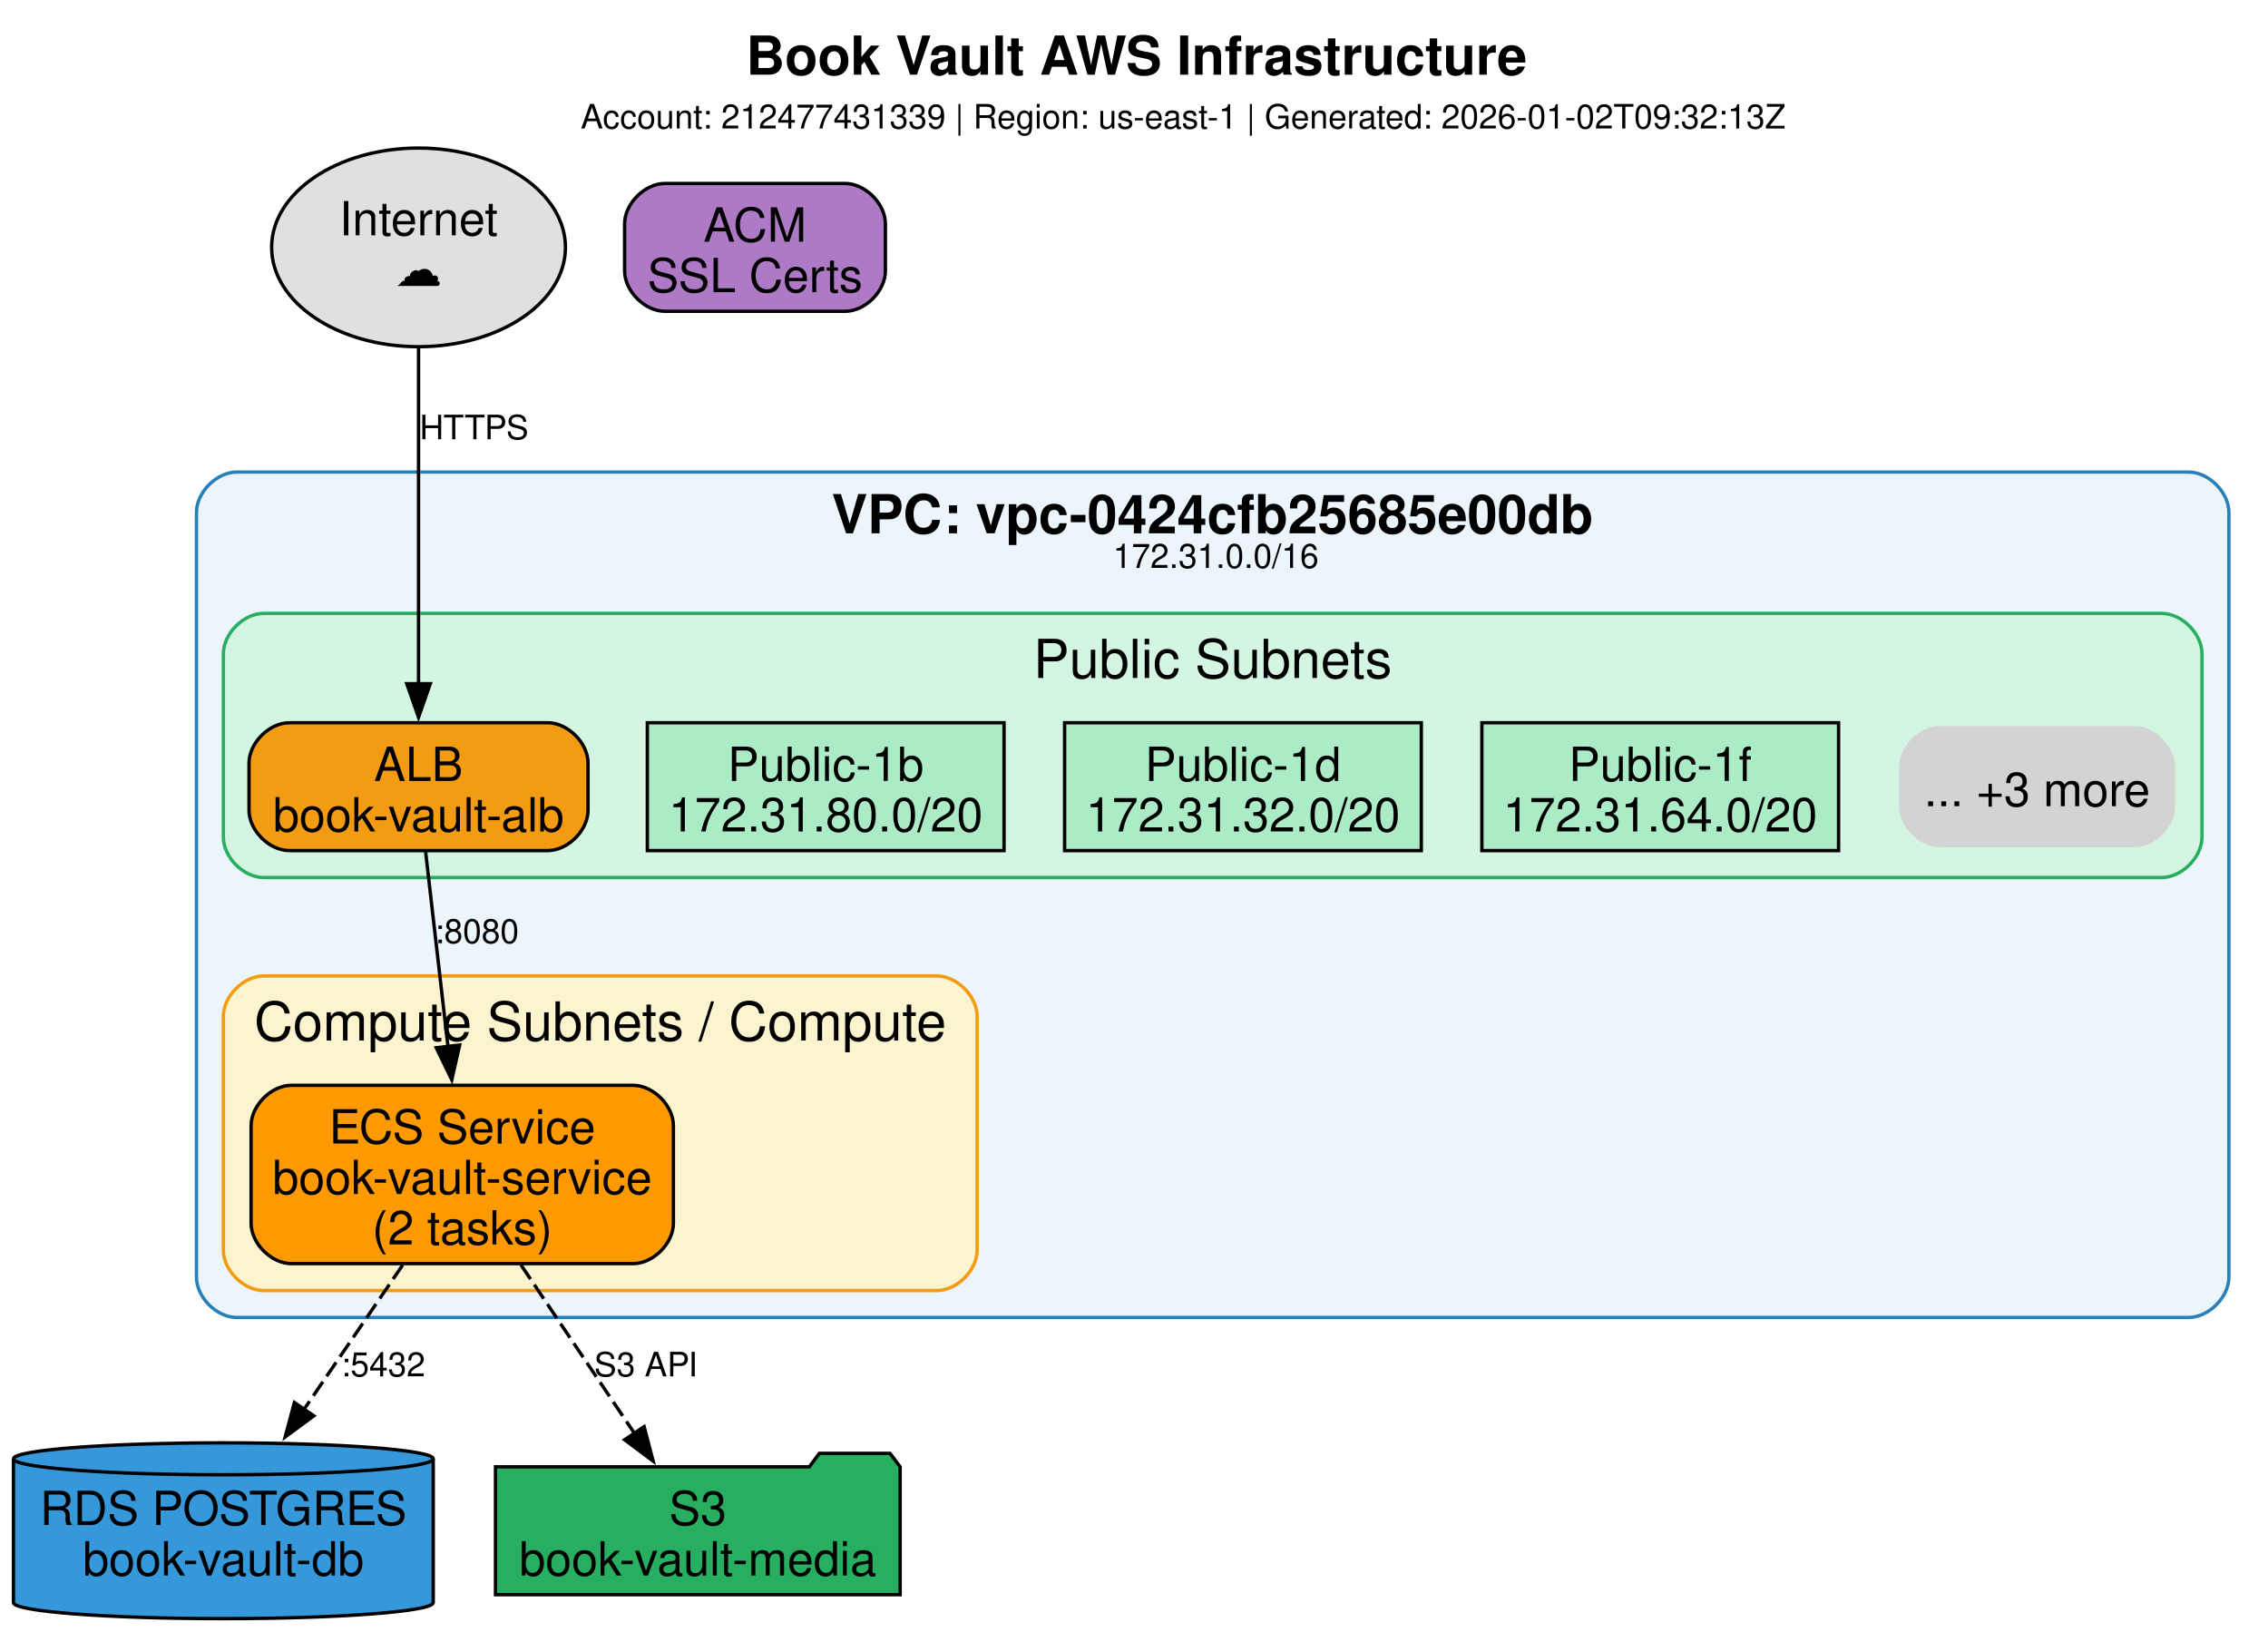
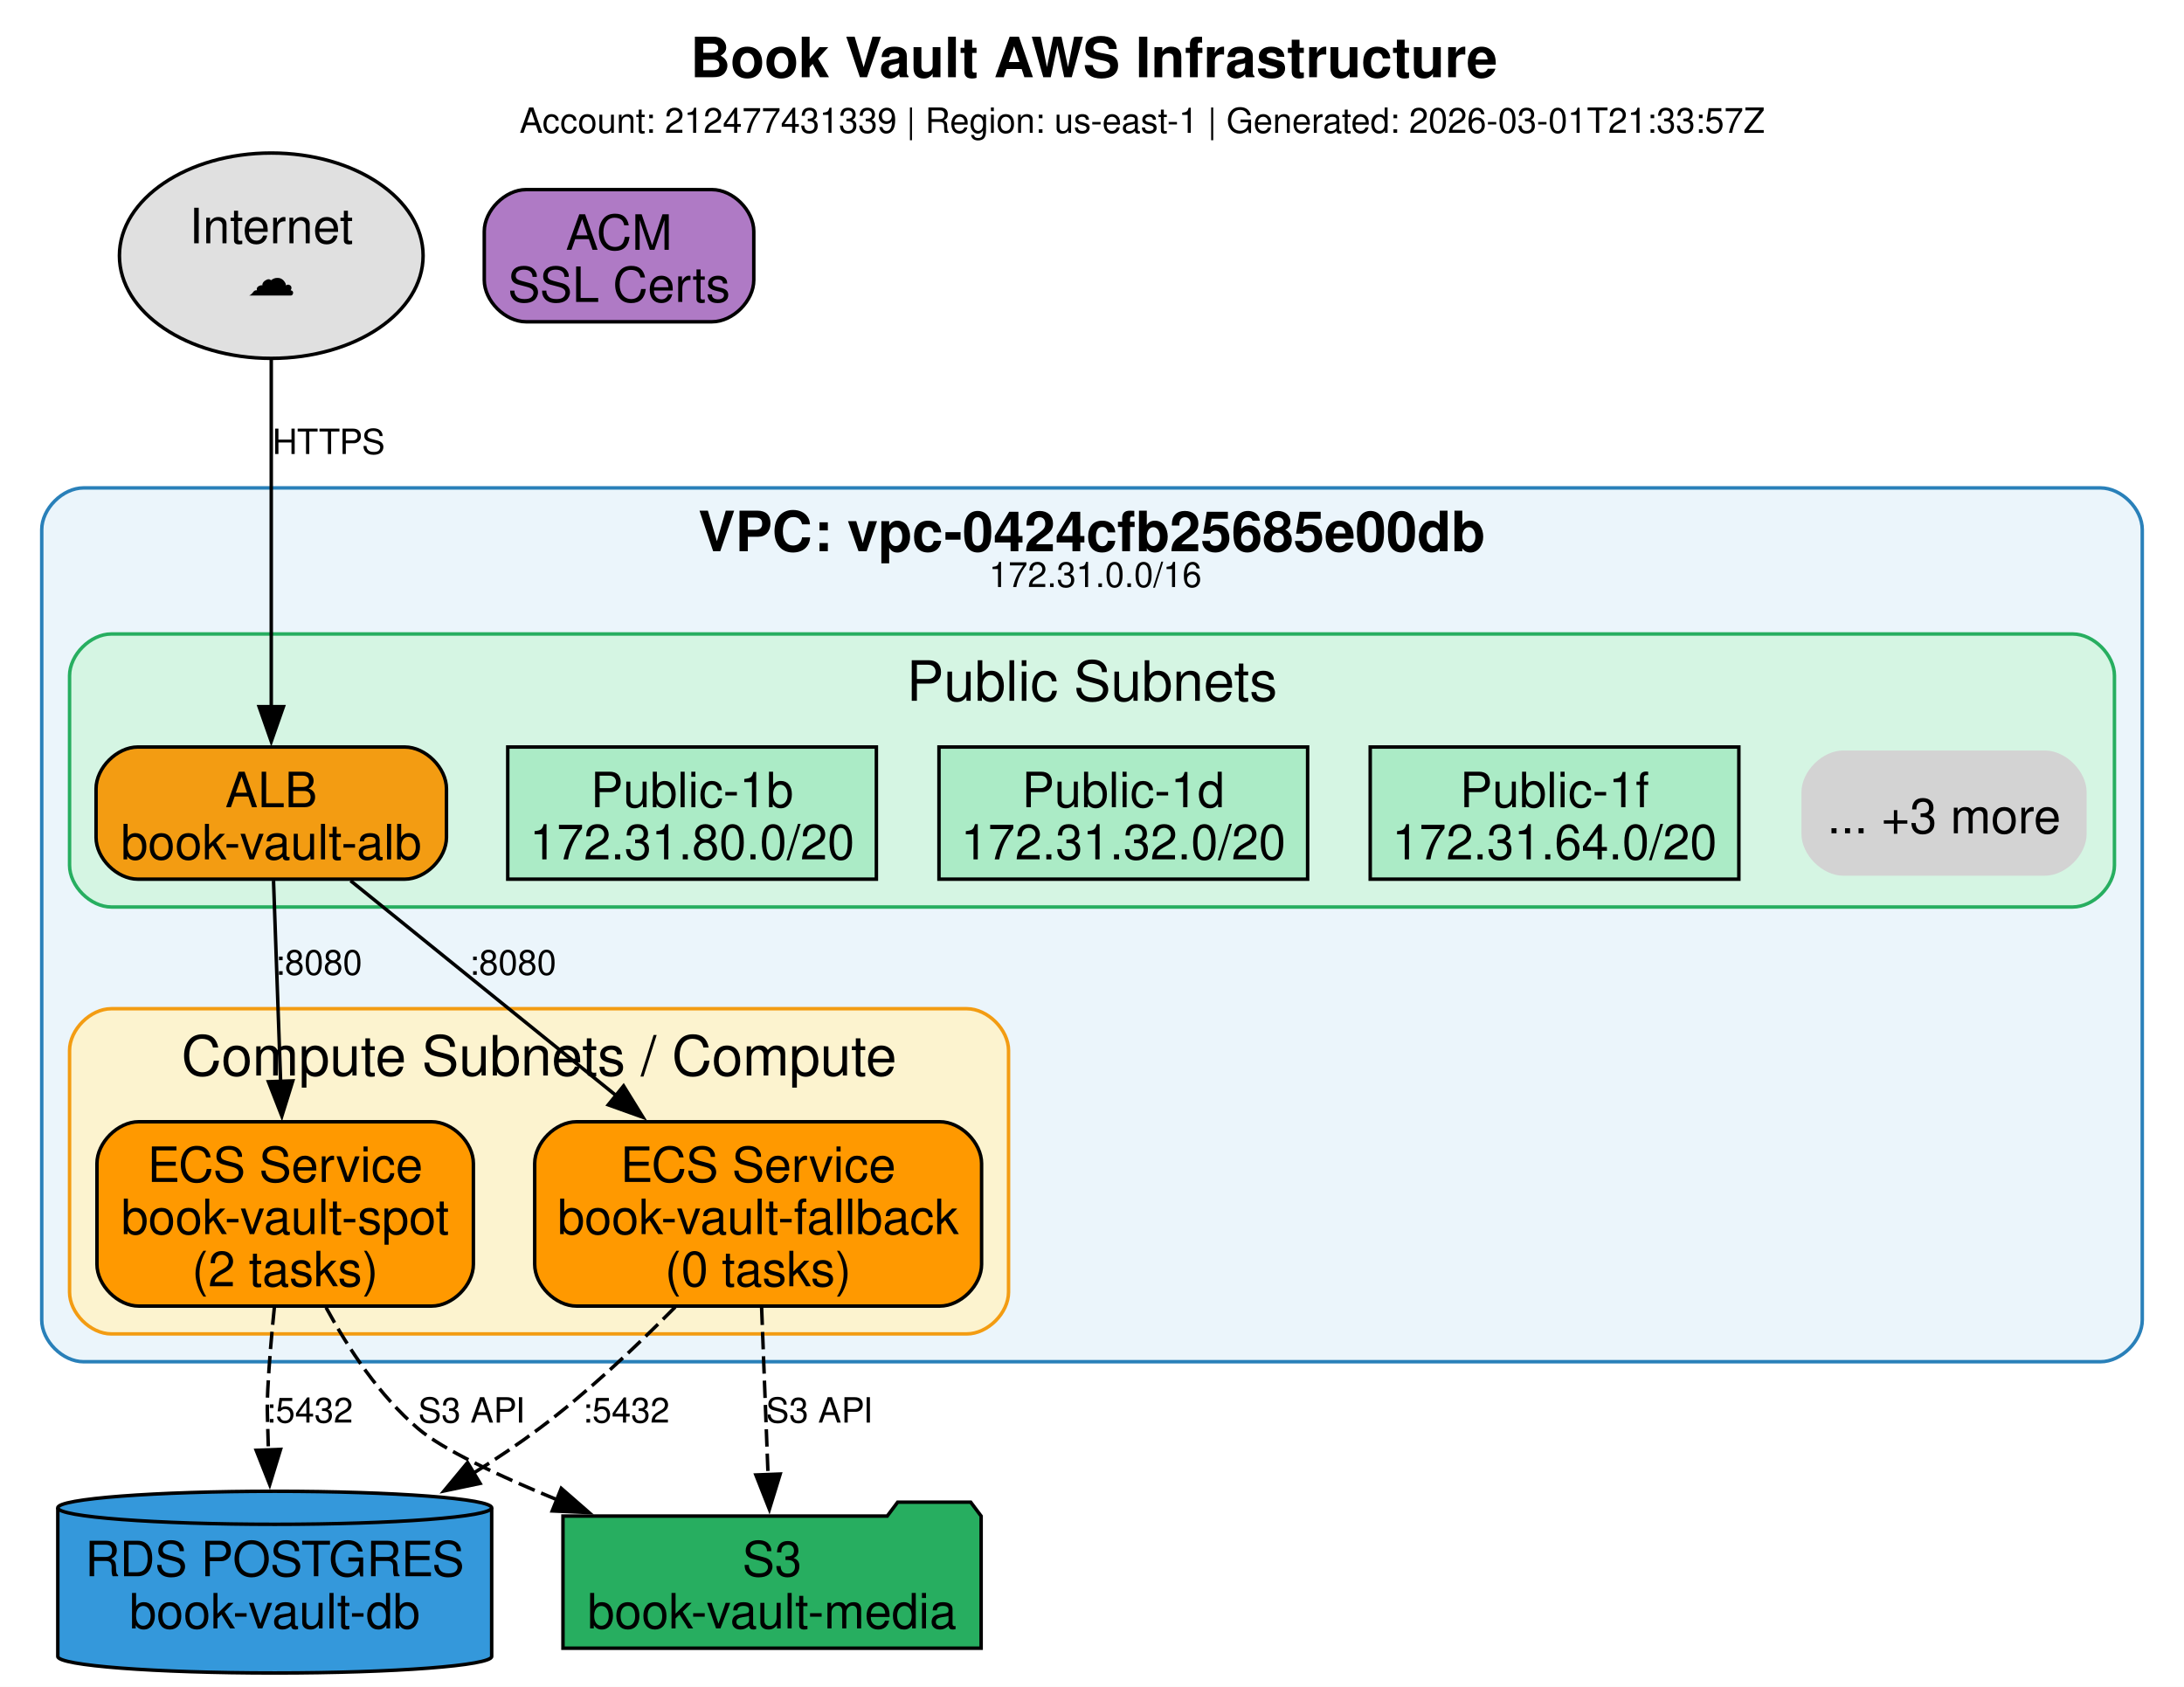
- <svg xmlns="http://www.w3.org/2000/svg" width="674pt" height="485pt" viewBox="0.00 0.00 674.00 485.00">
+ <svg xmlns="http://www.w3.org/2000/svg" width="628pt" height="485pt" viewBox="0.00 0.00 628.00 485.00">
  <g id="graph0" class="graph" transform="scale(1 1) rotate(0) translate(4 481.04)">
-     <polygon fill="white" stroke="none" points="-4,4 -4,-481.04 670.38,-481.04 670.38,4 -4,4" />
-     <text xml:space="preserve" text-anchor="start" x="217.69" y="-458.84" font-family="Helvetica,sans-Serif" font-weight="bold" font-size="16.00">Book Vault AWS Infrastructure</text>
-     <text xml:space="preserve" text-anchor="start" x="150.56" y="-442.84" font-family="Helvetica,sans-Serif" font-size="16.00">    </text>
-     <text xml:space="preserve" text-anchor="start" x="168.56" y="-442.84" font-family="Helvetica,sans-Serif" font-size="10.00">Account: 212477431339 | Region: us-east-1 | Generated: 2026-01-02T09:32:13Z</text>
+     <polygon fill="white" stroke="none" points="-4,4 -4,-481.04 624,-481.04 624,4 -4,4" />
+     <text xml:space="preserve" text-anchor="start" x="194.5" y="-458.84" font-family="Helvetica,sans-Serif" font-weight="bold" font-size="16.00">Book Vault AWS Infrastructure</text>
+     <text xml:space="preserve" text-anchor="start" x="127.38" y="-442.84" font-family="Helvetica,sans-Serif" font-size="16.00">    </text>
+     <text xml:space="preserve" text-anchor="start" x="145.38" y="-442.84" font-family="Helvetica,sans-Serif" font-size="10.00">Account: 212477431339 | Region: us-east-1 | Generated: 2026-03-01T21:33:57Z</text>
    <g id="clust1" class="cluster">
-       <path fill="#ebf5fb" stroke="#2980b9" d="M66.38,-89.5C66.38,-89.5 646.38,-89.5 646.38,-89.5 652.38,-89.5 658.38,-95.5 658.38,-101.5 658.38,-101.5 658.38,-328.75 658.38,-328.75 658.38,-334.75 652.38,-340.75 646.38,-340.75 646.38,-340.75 66.38,-340.75 66.38,-340.75 60.38,-340.75 54.38,-334.75 54.38,-328.75 54.38,-328.75 54.38,-101.5 54.38,-101.5 54.38,-95.5 60.38,-89.5 66.38,-89.5" />
-       <text xml:space="preserve" text-anchor="start" x="243.12" y="-322.55" font-family="Helvetica,sans-Serif" font-weight="bold" font-size="16.00">VPC: vpc-0424cfb25685e00db</text>
-       <text xml:space="preserve" text-anchor="start" x="326.75" y="-312.25" font-family="Helvetica,sans-Serif" font-size="10.00">172.31.0.0/16</text>
+       <path fill="#ebf5fb" stroke="#2980b9" d="M20,-89.5C20,-89.5 600,-89.5 600,-89.5 606,-89.5 612,-95.5 612,-101.5 612,-101.5 612,-328.75 612,-328.75 612,-334.75 606,-340.75 600,-340.75 600,-340.75 20,-340.75 20,-340.75 14,-340.75 8,-334.75 8,-328.75 8,-328.75 8,-101.5 8,-101.5 8,-95.5 14,-89.5 20,-89.5" />
+       <text xml:space="preserve" text-anchor="start" x="196.75" y="-322.55" font-family="Helvetica,sans-Serif" font-weight="bold" font-size="16.00">VPC: vpc-0424cfb25685e00db</text>
+       <text xml:space="preserve" text-anchor="start" x="280.38" y="-312.25" font-family="Helvetica,sans-Serif" font-size="10.00">172.31.0.0/16</text>
    </g>
    <g id="clust2" class="cluster">
-       <path fill="#d5f5e3" stroke="#27ae60" d="M74.38,-220.25C74.38,-220.25 638.38,-220.25 638.38,-220.25 644.38,-220.25 650.38,-226.25 650.38,-232.25 650.38,-232.25 650.38,-286.75 650.38,-286.75 650.38,-292.75 644.38,-298.75 638.38,-298.75 638.38,-298.75 74.38,-298.75 74.38,-298.75 68.38,-298.75 62.38,-292.75 62.38,-286.75 62.38,-286.75 62.38,-232.25 62.38,-232.25 62.38,-226.25 68.38,-220.25 74.38,-220.25" />
-       <text xml:space="preserve" text-anchor="middle" x="356.38" y="-279.55" font-family="Helvetica,sans-Serif" font-size="16.00">Public Subnets</text>
+       <path fill="#d5f5e3" stroke="#27ae60" d="M28,-220.25C28,-220.25 592,-220.25 592,-220.25 598,-220.25 604,-226.25 604,-232.25 604,-232.25 604,-286.75 604,-286.75 604,-292.75 598,-298.75 592,-298.75 592,-298.75 28,-298.75 28,-298.75 22,-298.75 16,-292.75 16,-286.75 16,-286.75 16,-232.25 16,-232.25 16,-226.25 22,-220.25 28,-220.25" />
+       <text xml:space="preserve" text-anchor="middle" x="310" y="-279.55" font-family="Helvetica,sans-Serif" font-size="16.00">Public Subnets</text>
    </g>
    <g id="clust3" class="cluster">
-       <path fill="#fcf3cf" stroke="#f39c12" d="M74.38,-97.5C74.38,-97.5 274.38,-97.5 274.38,-97.5 280.38,-97.5 286.38,-103.5 286.38,-109.5 286.38,-109.5 286.38,-179 286.38,-179 286.38,-185 280.38,-191 274.38,-191 274.38,-191 74.38,-191 74.38,-191 68.38,-191 62.38,-185 62.38,-179 62.38,-179 62.38,-109.5 62.38,-109.5 62.38,-103.5 68.38,-97.5 74.38,-97.5" />
-       <text xml:space="preserve" text-anchor="middle" x="174.38" y="-171.8" font-family="Helvetica,sans-Serif" font-size="16.00">Compute Subnets / Compute</text>
+       <path fill="#fcf3cf" stroke="#f39c12" d="M28,-97.5C28,-97.5 274,-97.5 274,-97.5 280,-97.5 286,-103.5 286,-109.5 286,-109.5 286,-179 286,-179 286,-185 280,-191 274,-191 274,-191 28,-191 28,-191 22,-191 16,-185 16,-179 16,-179 16,-109.5 16,-109.5 16,-103.5 22,-97.5 28,-97.5" />
+       <text xml:space="preserve" text-anchor="middle" x="151" y="-171.8" font-family="Helvetica,sans-Serif" font-size="16.00">Compute Subnets / Compute</text>
    </g>
    <g id="node1" class="node">
-       <ellipse fill="#e0e0e0" stroke="black" cx="120.38" cy="-407.52" rx="43.66" ry="29.52" />
-       <text xml:space="preserve" text-anchor="middle" x="120.38" y="-411.1" font-family="Helvetica,sans-Serif" font-size="14.00">Internet</text>
-       <text xml:space="preserve" text-anchor="middle" x="120.38" y="-396.1" font-family="Helvetica,sans-Serif" font-size="14.00">☁️</text>
+       <ellipse fill="#e0e0e0" stroke="black" cx="74" cy="-407.52" rx="43.66" ry="29.52" />
+       <text xml:space="preserve" text-anchor="middle" x="74" y="-411.1" font-family="Helvetica,sans-Serif" font-size="14.00">Internet</text>
+       <text xml:space="preserve" text-anchor="middle" x="74" y="-396.1" font-family="Helvetica,sans-Serif" font-size="14.00">☁️</text>
    </g>
    <g id="node3" class="node">
-       <path fill="#f39c12" stroke="black" d="M158.75,-266.25C158.75,-266.25 82,-266.25 82,-266.25 76,-266.25 70,-260.25 70,-254.25 70,-254.25 70,-240.25 70,-240.25 70,-234.25 76,-228.25 82,-228.25 82,-228.25 158.75,-228.25 158.75,-228.25 164.75,-228.25 170.75,-234.25 170.75,-240.25 170.75,-240.25 170.75,-254.25 170.75,-254.25 170.75,-260.25 164.75,-266.25 158.75,-266.25" />
-       <text xml:space="preserve" text-anchor="middle" x="120.38" y="-248.95" font-family="Helvetica,sans-Serif" font-size="14.00">ALB</text>
-       <text xml:space="preserve" text-anchor="middle" x="120.38" y="-233.95" font-family="Helvetica,sans-Serif" font-size="14.00">book-vault-alb</text>
+       <path fill="#f39c12" stroke="black" d="M112.38,-266.25C112.38,-266.25 35.62,-266.25 35.62,-266.25 29.62,-266.25 23.62,-260.25 23.62,-254.25 23.62,-254.25 23.62,-240.25 23.62,-240.25 23.62,-234.25 29.62,-228.25 35.62,-228.25 35.62,-228.25 112.38,-228.25 112.38,-228.25 118.38,-228.25 124.38,-234.25 124.38,-240.25 124.38,-240.25 124.38,-254.25 124.38,-254.25 124.38,-260.25 118.38,-266.25 112.38,-266.25" />
+       <text xml:space="preserve" text-anchor="middle" x="74" y="-248.95" font-family="Helvetica,sans-Serif" font-size="14.00">ALB</text>
+       <text xml:space="preserve" text-anchor="middle" x="74" y="-233.95" font-family="Helvetica,sans-Serif" font-size="14.00">book-vault-alb</text>
    </g>
    <g id="edge1" class="edge">
-       <path fill="none" stroke="black" d="M120.38,-377.86C120.38,-349.49 120.38,-306.26 120.38,-277.64" />
-       <polygon fill="black" stroke="black" points="123.88,-277.86 120.38,-267.86 116.88,-277.86 123.88,-277.86" />
-       <text xml:space="preserve" text-anchor="middle" x="136.88" y="-350.5" font-family="Helvetica,sans-Serif" font-size="10.00">HTTPS</text>
+       <path fill="none" stroke="black" d="M74,-377.86C74,-349.49 74,-306.26 74,-277.64" />
+       <polygon fill="black" stroke="black" points="77.5,-277.86 74,-267.86 70.5,-277.86 77.5,-277.86" />
+       <text xml:space="preserve" text-anchor="middle" x="90.5" y="-350.5" font-family="Helvetica,sans-Serif" font-size="10.00">HTTPS</text>
    </g>
    <g id="node2" class="node">
-       <path fill="#af7ac5" stroke="black" d="M247.12,-426.52C247.12,-426.52 193.62,-426.52 193.62,-426.52 187.62,-426.52 181.62,-420.52 181.62,-414.52 181.62,-414.52 181.62,-400.52 181.62,-400.52 181.62,-394.52 187.62,-388.52 193.62,-388.52 193.62,-388.52 247.12,-388.52 247.12,-388.52 253.12,-388.52 259.12,-394.52 259.12,-400.52 259.12,-400.52 259.12,-414.52 259.12,-414.52 259.12,-420.52 253.12,-426.52 247.12,-426.52" />
-       <text xml:space="preserve" text-anchor="middle" x="220.38" y="-409.22" font-family="Helvetica,sans-Serif" font-size="14.00">ACM</text>
-       <text xml:space="preserve" text-anchor="middle" x="220.38" y="-394.22" font-family="Helvetica,sans-Serif" font-size="14.00">SSL Certs</text>
+       <path fill="#af7ac5" stroke="black" d="M200.75,-426.52C200.75,-426.52 147.25,-426.52 147.25,-426.52 141.25,-426.52 135.25,-420.52 135.25,-414.52 135.25,-414.52 135.25,-400.52 135.25,-400.52 135.25,-394.52 141.25,-388.52 147.25,-388.52 147.25,-388.52 200.75,-388.52 200.75,-388.52 206.75,-388.52 212.75,-394.52 212.75,-400.52 212.75,-400.52 212.75,-414.52 212.75,-414.52 212.75,-420.52 206.75,-426.52 200.75,-426.52" />
+       <text xml:space="preserve" text-anchor="middle" x="174" y="-409.22" font-family="Helvetica,sans-Serif" font-size="14.00">ACM</text>
+       <text xml:space="preserve" text-anchor="middle" x="174" y="-394.22" font-family="Helvetica,sans-Serif" font-size="14.00">SSL Certs</text>
    </g>
    <g id="node8" class="node">
-       <path fill="#ff9900" stroke="black" d="M184.12,-158.5C184.12,-158.5 82.62,-158.5 82.62,-158.5 76.62,-158.5 70.62,-152.5 70.62,-146.5 70.62,-146.5 70.62,-117.5 70.62,-117.5 70.62,-111.5 76.62,-105.5 82.62,-105.5 82.62,-105.5 184.12,-105.5 184.12,-105.5 190.12,-105.5 196.12,-111.5 196.12,-117.5 196.12,-117.5 196.12,-146.5 196.12,-146.5 196.12,-152.5 190.12,-158.5 184.12,-158.5" />
-       <text xml:space="preserve" text-anchor="middle" x="133.38" y="-141.2" font-family="Helvetica,sans-Serif" font-size="14.00">ECS Service</text>
-       <text xml:space="preserve" text-anchor="middle" x="133.38" y="-126.2" font-family="Helvetica,sans-Serif" font-size="14.00">book-vault-service</text>
-       <text xml:space="preserve" text-anchor="middle" x="133.38" y="-111.2" font-family="Helvetica,sans-Serif" font-size="14.00">(2 tasks)</text>
+       <path fill="#ff9900" stroke="black" d="M120.12,-158.5C120.12,-158.5 35.88,-158.5 35.88,-158.5 29.88,-158.5 23.88,-152.5 23.88,-146.5 23.88,-146.5 23.88,-117.5 23.88,-117.5 23.88,-111.5 29.88,-105.5 35.88,-105.5 35.88,-105.5 120.12,-105.5 120.12,-105.5 126.12,-105.5 132.12,-111.5 132.12,-117.5 132.12,-117.5 132.12,-146.5 132.12,-146.5 132.12,-152.5 126.12,-158.5 120.12,-158.5" />
+       <text xml:space="preserve" text-anchor="middle" x="78" y="-141.2" font-family="Helvetica,sans-Serif" font-size="14.00">ECS Service</text>
+       <text xml:space="preserve" text-anchor="middle" x="78" y="-126.2" font-family="Helvetica,sans-Serif" font-size="14.00">book-vault-spot</text>
+       <text xml:space="preserve" text-anchor="middle" x="78" y="-111.2" font-family="Helvetica,sans-Serif" font-size="14.00">(2 tasks)</text>
    </g>
    <g id="edge2" class="edge">
-       <path fill="none" stroke="black" d="M122.49,-227.8C124.29,-212.16 126.92,-189.23 129.15,-169.85" />
-       <polygon fill="black" stroke="black" points="132.6,-170.47 130.26,-160.13 125.64,-169.67 132.6,-170.47" />
-       <text xml:space="preserve" text-anchor="middle" x="137.71" y="-200.75" font-family="Helvetica,sans-Serif" font-size="10.00">:8080</text>
+       <path fill="none" stroke="black" d="M74.65,-227.8C75.2,-212.23 76.01,-189.45 76.69,-170.12" />
+       <polygon fill="black" stroke="black" points="80.19,-170.26 77.04,-160.14 73.19,-170.01 80.19,-170.26" />
+       <text xml:space="preserve" text-anchor="middle" x="87.64" y="-200.75" font-family="Helvetica,sans-Serif" font-size="10.00">:8080</text>
+     </g>
+     <g id="node9" class="node">
+       <path fill="#ff9900" stroke="black" d="M266.25,-158.5C266.25,-158.5 161.75,-158.5 161.75,-158.5 155.75,-158.5 149.75,-152.5 149.75,-146.5 149.75,-146.5 149.75,-117.5 149.75,-117.5 149.75,-111.5 155.75,-105.5 161.75,-105.5 161.75,-105.5 266.25,-105.5 266.25,-105.5 272.25,-105.5 278.25,-111.5 278.25,-117.5 278.25,-117.5 278.25,-146.5 278.25,-146.5 278.25,-152.5 272.25,-158.5 266.25,-158.5" />
+       <text xml:space="preserve" text-anchor="middle" x="214" y="-141.2" font-family="Helvetica,sans-Serif" font-size="14.00">ECS Service</text>
+       <text xml:space="preserve" text-anchor="middle" x="214" y="-126.2" font-family="Helvetica,sans-Serif" font-size="14.00">book-vault-fallback</text>
+       <text xml:space="preserve" text-anchor="middle" x="214" y="-111.2" font-family="Helvetica,sans-Serif" font-size="14.00">(0 tasks)</text>
+     </g>
+     <g id="edge3" class="edge">
+       <path fill="none" stroke="black" d="M96.81,-227.8C117.44,-211.11 148.31,-186.14 173.19,-166.01" />
+       <polygon fill="black" stroke="black" points="175.31,-168.8 180.88,-159.79 170.9,-163.36 175.31,-168.8" />
+       <text xml:space="preserve" text-anchor="middle" x="143.46" y="-200.75" font-family="Helvetica,sans-Serif" font-size="10.00">:8080</text>
    </g>
    <g id="node4" class="node">
-       <polygon fill="#abebc6" stroke="black" points="294.38,-266.25 188.38,-266.25 188.38,-228.25 294.38,-228.25 294.38,-266.25" />
-       <text xml:space="preserve" text-anchor="middle" x="241.38" y="-248.95" font-family="Helvetica,sans-Serif" font-size="14.00">Public-1b</text>
-       <text xml:space="preserve" text-anchor="middle" x="241.38" y="-233.95" font-family="Helvetica,sans-Serif" font-size="14.00">172.31.80.0/20</text>
+       <polygon fill="#abebc6" stroke="black" points="248,-266.25 142,-266.25 142,-228.25 248,-228.25 248,-266.25" />
+       <text xml:space="preserve" text-anchor="middle" x="195" y="-248.95" font-family="Helvetica,sans-Serif" font-size="14.00">Public-1b</text>
+       <text xml:space="preserve" text-anchor="middle" x="195" y="-233.95" font-family="Helvetica,sans-Serif" font-size="14.00">172.31.80.0/20</text>
    </g>
    <g id="node5" class="node">
-       <polygon fill="#abebc6" stroke="black" points="418.38,-266.25 312.38,-266.25 312.38,-228.25 418.38,-228.25 418.38,-266.25" />
-       <text xml:space="preserve" text-anchor="middle" x="365.38" y="-248.95" font-family="Helvetica,sans-Serif" font-size="14.00">Public-1d</text>
-       <text xml:space="preserve" text-anchor="middle" x="365.38" y="-233.95" font-family="Helvetica,sans-Serif" font-size="14.00">172.31.32.0/20</text>
+       <polygon fill="#abebc6" stroke="black" points="372,-266.25 266,-266.25 266,-228.25 372,-228.25 372,-266.25" />
+       <text xml:space="preserve" text-anchor="middle" x="319" y="-248.95" font-family="Helvetica,sans-Serif" font-size="14.00">Public-1d</text>
+       <text xml:space="preserve" text-anchor="middle" x="319" y="-233.95" font-family="Helvetica,sans-Serif" font-size="14.00">172.31.32.0/20</text>
    </g>
    <g id="node6" class="node">
-       <polygon fill="#abebc6" stroke="black" points="542.38,-266.25 436.38,-266.25 436.38,-228.25 542.38,-228.25 542.38,-266.25" />
-       <text xml:space="preserve" text-anchor="middle" x="489.38" y="-248.95" font-family="Helvetica,sans-Serif" font-size="14.00">Public-1f</text>
-       <text xml:space="preserve" text-anchor="middle" x="489.38" y="-233.95" font-family="Helvetica,sans-Serif" font-size="14.00">172.31.64.0/20</text>
+       <polygon fill="#abebc6" stroke="black" points="496,-266.25 390,-266.25 390,-228.25 496,-228.25 496,-266.25" />
+       <text xml:space="preserve" text-anchor="middle" x="443" y="-248.95" font-family="Helvetica,sans-Serif" font-size="14.00">Public-1f</text>
+       <text xml:space="preserve" text-anchor="middle" x="443" y="-233.95" font-family="Helvetica,sans-Serif" font-size="14.00">172.31.64.0/20</text>
    </g>
    <g id="node7" class="node">
-       <path fill="lightgrey" stroke="none" d="M630.38,-265.25C630.38,-265.25 572.38,-265.25 572.38,-265.25 566.38,-265.25 560.38,-259.25 560.38,-253.25 560.38,-253.25 560.38,-241.25 560.38,-241.25 560.38,-235.25 566.38,-229.25 572.38,-229.25 572.38,-229.25 630.38,-229.25 630.38,-229.25 636.38,-229.25 642.38,-235.25 642.38,-241.25 642.38,-241.25 642.38,-253.25 642.38,-253.25 642.38,-259.25 636.38,-265.25 630.38,-265.25" />
-       <text xml:space="preserve" text-anchor="middle" x="601.38" y="-241.45" font-family="Helvetica,sans-Serif" font-size="14.00">... +3 more</text>
-     </g>
-     <g id="node9" class="node">
-       <path fill="#3498db" stroke="black" d="M124.75,-47.5C124.75,-50.12 96.79,-52.25 62.38,-52.25 27.96,-52.25 0,-50.12 0,-47.5 0,-47.5 0,-4.75 0,-4.75 0,-2.13 27.96,0 62.38,0 96.79,0 124.75,-2.13 124.75,-4.75 124.75,-4.75 124.75,-47.5 124.75,-47.5" />
-       <path fill="none" stroke="black" d="M124.75,-47.5C124.75,-44.88 96.79,-42.75 62.38,-42.75 27.96,-42.75 0,-44.88 0,-47.5" />
-       <text xml:space="preserve" text-anchor="middle" x="62.38" y="-27.82" font-family="Helvetica,sans-Serif" font-size="14.00">RDS POSTGRES</text>
-       <text xml:space="preserve" text-anchor="middle" x="62.38" y="-12.82" font-family="Helvetica,sans-Serif" font-size="14.00">book-vault-db</text>
-     </g>
-     <g id="edge3" class="edge">
-       <path fill="none" stroke="black" stroke-dasharray="5,2" d="M115.64,-105.06C106.76,-92.07 95.89,-76.16 86.29,-62.11" />
-       <polygon fill="black" stroke="black" points="89.27,-60.27 80.74,-53.99 83.49,-64.22 89.27,-60.27" />
-       <text xml:space="preserve" text-anchor="middle" x="109.88" y="-72" font-family="Helvetica,sans-Serif" font-size="10.00">:5432</text>
+       <path fill="lightgrey" stroke="none" d="M584,-265.25C584,-265.25 526,-265.25 526,-265.25 520,-265.25 514,-259.25 514,-253.25 514,-253.25 514,-241.25 514,-241.25 514,-235.25 520,-229.25 526,-229.25 526,-229.25 584,-229.25 584,-229.25 590,-229.25 596,-235.25 596,-241.25 596,-241.25 596,-253.25 596,-253.25 596,-259.25 590,-265.25 584,-265.25" />
+       <text xml:space="preserve" text-anchor="middle" x="555" y="-241.45" font-family="Helvetica,sans-Serif" font-size="14.00">... +3 more</text>
    </g>
    <g id="node10" class="node">
-       <polygon fill="#27ae60" stroke="black" points="263.5,-45.12 260.5,-49.12 239.5,-49.12 236.5,-45.12 143.25,-45.12 143.25,-7.12 263.5,-7.12 263.5,-45.12" />
-       <text xml:space="preserve" text-anchor="middle" x="203.38" y="-27.82" font-family="Helvetica,sans-Serif" font-size="14.00">S3</text>
-       <text xml:space="preserve" text-anchor="middle" x="203.38" y="-12.82" font-family="Helvetica,sans-Serif" font-size="14.00">book-vault-media</text>
+       <path fill="#3498db" stroke="black" d="M137.38,-47.5C137.38,-50.12 109.42,-52.25 75,-52.25 40.58,-52.25 12.62,-50.12 12.62,-47.5 12.62,-47.5 12.62,-4.75 12.62,-4.75 12.62,-2.13 40.58,0 75,0 109.42,0 137.38,-2.13 137.38,-4.75 137.38,-4.75 137.38,-47.5 137.38,-47.5" />
+       <path fill="none" stroke="black" d="M137.38,-47.5C137.38,-44.88 109.42,-42.75 75,-42.75 40.58,-42.75 12.62,-44.88 12.62,-47.5" />
+       <text xml:space="preserve" text-anchor="middle" x="75" y="-27.82" font-family="Helvetica,sans-Serif" font-size="14.00">RDS POSTGRES</text>
+       <text xml:space="preserve" text-anchor="middle" x="75" y="-12.82" font-family="Helvetica,sans-Serif" font-size="14.00">book-vault-db</text>
    </g>
    <g id="edge4" class="edge">
-       <path fill="none" stroke="black" stroke-dasharray="5,2" d="M150.86,-105.06C161.19,-89.73 174.26,-70.33 184.78,-54.72" />
-       <polygon fill="black" stroke="black" points="187.42,-57.07 190.1,-46.82 181.61,-53.16 187.42,-57.07" />
-       <text xml:space="preserve" text-anchor="middle" x="187.94" y="-72" font-family="Helvetica,sans-Serif" font-size="10.00">S3 API</text>
+       <path fill="none" stroke="black" stroke-dasharray="5,2" d="M74.89,-105.09C74.11,-97.5 73.39,-89.18 73,-81.5 72.75,-76.51 72.88,-75.25 73,-70.25 73.05,-68.2 73.11,-66.1 73.18,-63.98" />
+       <polygon fill="black" stroke="black" points="76.67,-64.3 73.56,-54.17 69.67,-64.03 76.67,-64.3" />
+       <text xml:space="preserve" text-anchor="middle" x="85" y="-72" font-family="Helvetica,sans-Serif" font-size="10.00">:5432</text>
+     </g>
+     <g id="node11" class="node">
+       <polygon fill="#27ae60" stroke="black" points="278.12,-45.12 275.12,-49.12 254.12,-49.12 251.12,-45.12 157.88,-45.12 157.88,-7.12 278.12,-7.12 278.12,-45.12" />
+       <text xml:space="preserve" text-anchor="middle" x="218" y="-27.82" font-family="Helvetica,sans-Serif" font-size="14.00">S3</text>
+       <text xml:space="preserve" text-anchor="middle" x="218" y="-12.82" font-family="Helvetica,sans-Serif" font-size="14.00">book-vault-media</text>
+     </g>
+     <g id="edge6" class="edge">
+       <path fill="none" stroke="black" stroke-dasharray="5,2" d="M89.76,-105.08C96.2,-93.2 105.14,-79.7 116.25,-70.25 123.24,-64.3 139.23,-56.77 156.51,-49.68" />
+       <polygon fill="black" stroke="black" points="157.39,-53.09 165.37,-46.13 154.79,-46.6 157.39,-53.09" />
+       <text xml:space="preserve" text-anchor="middle" x="131.62" y="-72" font-family="Helvetica,sans-Serif" font-size="10.00">S3 API</text>
+     </g>
+     <g id="edge5" class="edge">
+       <path fill="none" stroke="black" stroke-dasharray="5,2" d="M190.16,-105.23C178.89,-93.8 164.88,-80.62 151,-70.25 145.04,-65.8 138.57,-61.47 132.01,-57.38" />
+       <polygon fill="black" stroke="black" points="134.05,-54.52 123.68,-52.35 130.44,-60.51 134.05,-54.52" />
+       <text xml:space="preserve" text-anchor="middle" x="176.04" y="-72" font-family="Helvetica,sans-Serif" font-size="10.00">:5432</text>
+     </g>
+     <g id="edge7" class="edge">
+       <path fill="none" stroke="black" stroke-dasharray="5,2" d="M215,-105.06C215.56,-90.45 216.27,-72.15 216.85,-56.96" />
+       <polygon fill="black" stroke="black" points="220.34,-57.21 217.23,-47.08 213.35,-56.94 220.34,-57.21" />
+       <text xml:space="preserve" text-anchor="middle" x="231.61" y="-72" font-family="Helvetica,sans-Serif" font-size="10.00">S3 API</text>
    </g>
  </g>
</svg>
